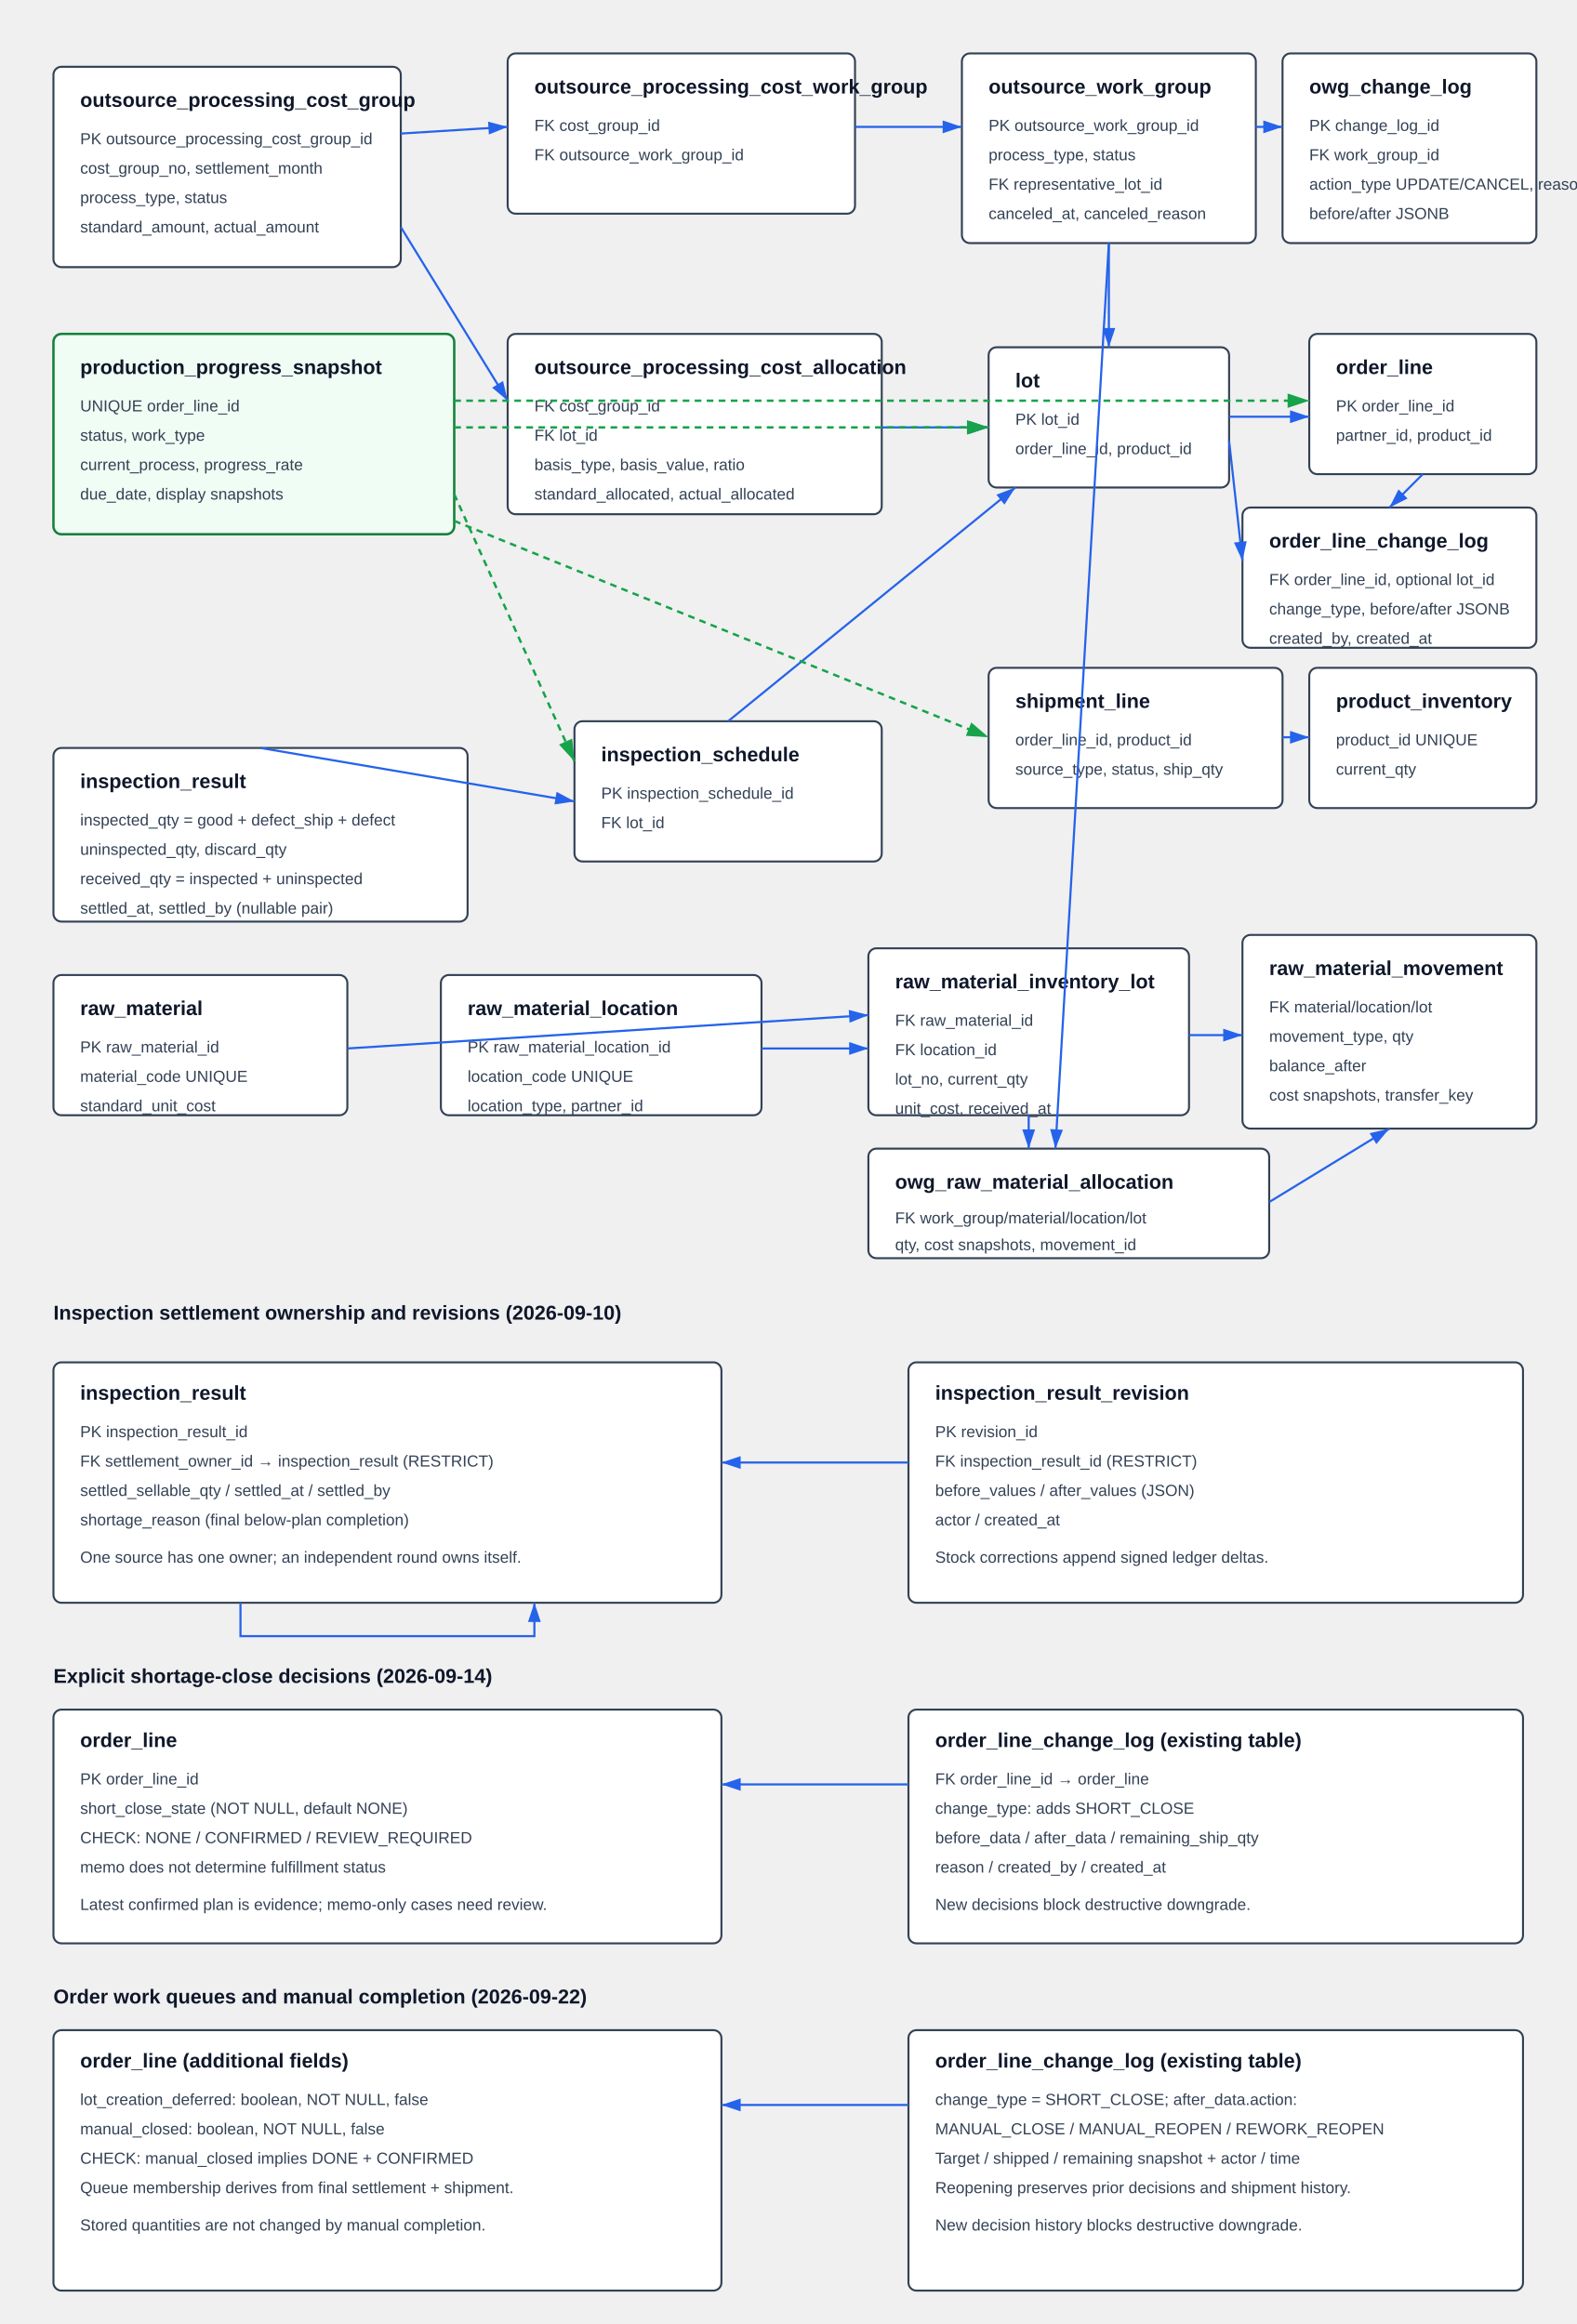
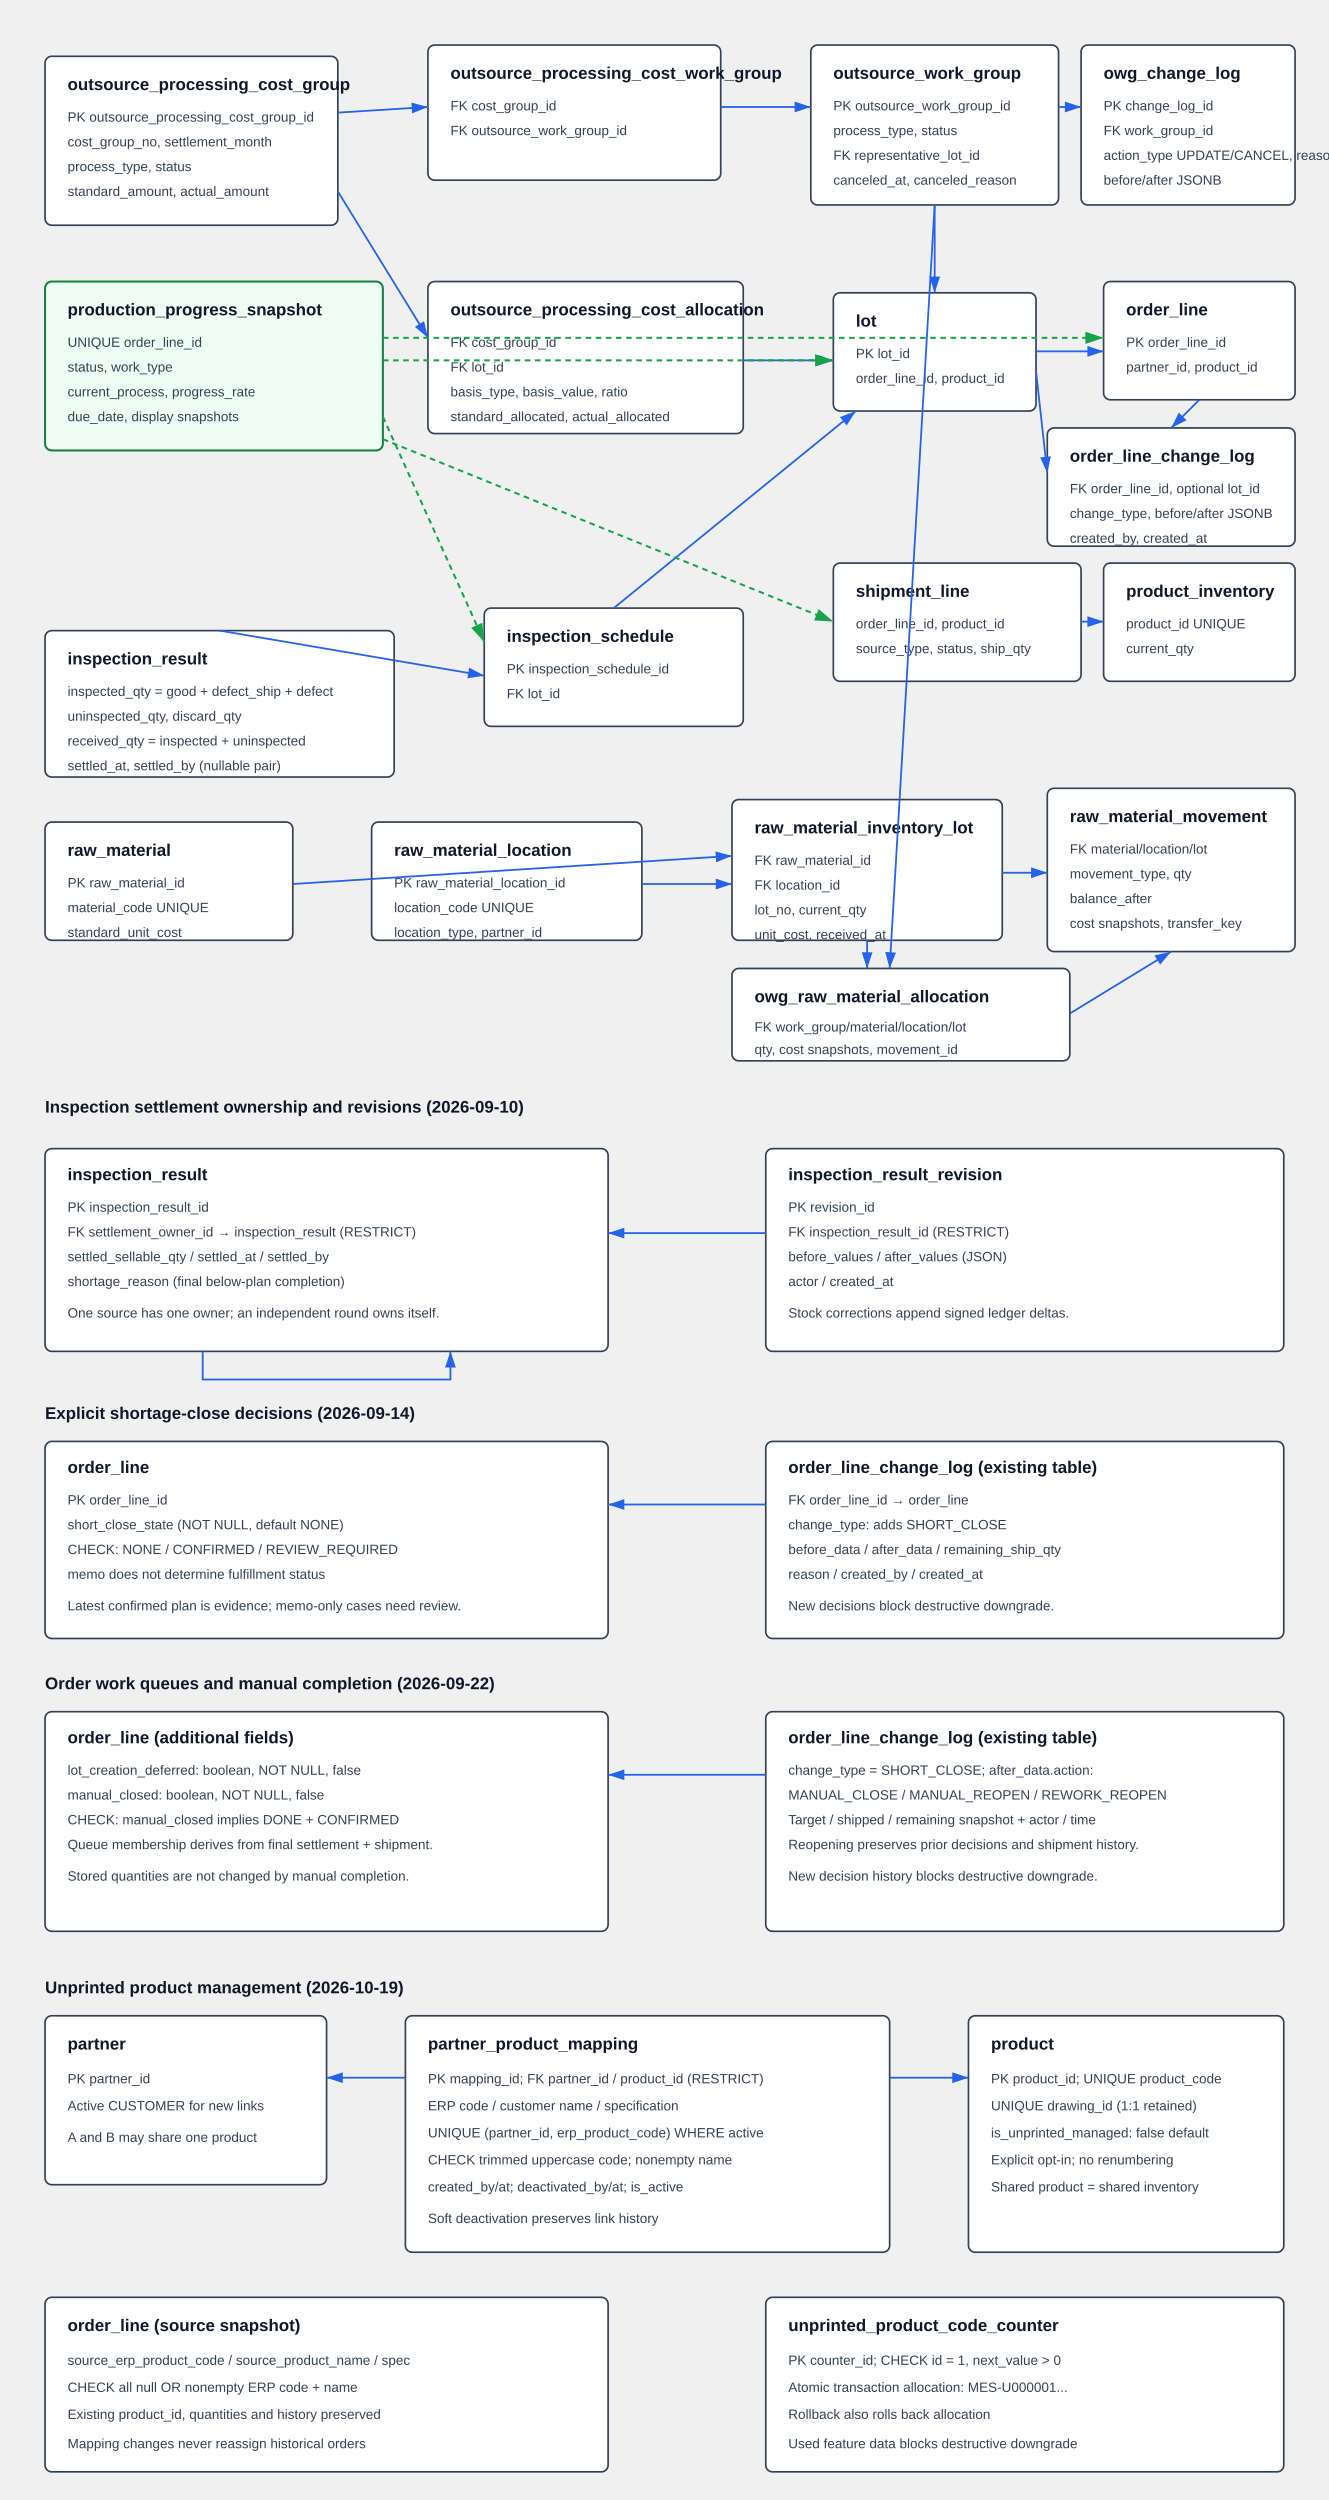
- <svg xmlns="http://www.w3.org/2000/svg" width="1180" height="1740" viewBox="0 0 1180 1740">
+ <svg xmlns="http://www.w3.org/2000/svg" width="1180" height="2220" viewBox="0 0 1180 2220">
  <style>
    .box { fill:#ffffff; stroke:#334155; stroke-width:1.5; rx:6; }
    .read { fill:#f0fdf4; stroke:#15803d; stroke-width:1.8; rx:6; }
    .title { font:700 15px Arial, sans-serif; fill:#0f172a; }
    .text { font:12px Arial, sans-serif; fill:#334155; }
    .line { stroke:#2563eb; stroke-width:1.6; fill:none; marker-end:url(#arrow); }
    .readline { stroke:#16a34a; stroke-width:1.8; fill:none; marker-end:url(#greenArrow); stroke-dasharray:5 4; }
  </style>
  <defs>
    <marker id="arrow" markerWidth="10" markerHeight="10" refX="9" refY="3" orient="auto" markerUnits="strokeWidth">
      <path d="M0,0 L0,6 L9,3 z" fill="#2563eb" />
    </marker>
    <marker id="greenArrow" markerWidth="10" markerHeight="10" refX="9" refY="3" orient="auto" markerUnits="strokeWidth">
      <path d="M0,0 L0,6 L9,3 z" fill="#16a34a" />
    </marker>
  </defs>
  <rect class="box" x="40" y="50" width="260" height="150" />
  <text class="title" x="60" y="80">outsource_processing_cost_group</text>
  <text class="text" x="60" y="108">PK outsource_processing_cost_group_id</text>
  <text class="text" x="60" y="130">cost_group_no, settlement_month</text>
  <text class="text" x="60" y="152">process_type, status</text>
  <text class="text" x="60" y="174">standard_amount, actual_amount</text>
  <rect class="box" x="380" y="40" width="260" height="120" />
  <text class="title" x="400" y="70">outsource_processing_cost_work_group</text>
  <text class="text" x="400" y="98">FK cost_group_id</text>
  <text class="text" x="400" y="120">FK outsource_work_group_id</text>
  <rect class="box" x="720" y="40" width="220" height="142" />
  <text class="title" x="740" y="70">outsource_work_group</text>
  <text class="text" x="740" y="98">PK outsource_work_group_id</text>
  <text class="text" x="740" y="120">process_type, status</text>
  <text class="text" x="740" y="142">FK representative_lot_id</text>
  <text class="text" x="740" y="164">canceled_at, canceled_reason</text>
  <rect class="box" x="960" y="40" width="190" height="142" />
  <text class="title" x="980" y="70">owg_change_log</text>
  <text class="text" x="980" y="98">PK change_log_id</text>
  <text class="text" x="980" y="120">FK work_group_id</text>
  <text class="text" x="980" y="142">action_type UPDATE/CANCEL, reason</text>
  <text class="text" x="980" y="164">before/after JSONB</text>
  <rect class="box" x="380" y="250" width="280" height="135" />
  <text class="title" x="400" y="280">outsource_processing_cost_allocation</text>
  <text class="text" x="400" y="308">FK cost_group_id</text>
  <text class="text" x="400" y="330">FK lot_id</text>
  <text class="text" x="400" y="352">basis_type, basis_value, ratio</text>
  <text class="text" x="400" y="374">standard_allocated, actual_allocated</text>
  <rect class="box" x="740" y="260" width="180" height="105" />
  <text class="title" x="760" y="290">lot</text>
  <text class="text" x="760" y="318">PK lot_id</text>
  <text class="text" x="760" y="340">order_line_id, product_id</text>
  <rect class="box" x="980" y="250" width="170" height="105" />
  <text class="title" x="1000" y="280">order_line</text>
  <text class="text" x="1000" y="308">PK order_line_id</text>
  <text class="text" x="1000" y="330">partner_id, product_id</text>
  <rect class="box" x="930" y="380" width="220" height="105" />
  <text class="title" x="950" y="410">order_line_change_log</text>
  <text class="text" x="950" y="438">FK order_line_id, optional lot_id</text>
  <text class="text" x="950" y="460">change_type, before/after JSONB</text>
  <text class="text" x="950" y="482">created_by, created_at</text>
  <rect class="read" x="40" y="250" width="300" height="150" />
  <text class="title" x="60" y="280">production_progress_snapshot</text>
  <text class="text" x="60" y="308">UNIQUE order_line_id</text>
  <text class="text" x="60" y="330">status, work_type</text>
  <text class="text" x="60" y="352">current_process, progress_rate</text>
  <text class="text" x="60" y="374">due_date, display snapshots</text>
  <rect class="box" x="40" y="560" width="310" height="130" />
  <text class="title" x="60" y="590">inspection_result</text>
  <text class="text" x="60" y="618">inspected_qty = good + defect_ship + defect</text>
  <text class="text" x="60" y="640">uninspected_qty, discard_qty</text>
  <text class="text" x="60" y="662">received_qty = inspected + uninspected</text>
  <text class="text" x="60" y="684">settled_at, settled_by (nullable pair)</text>
  <rect class="box" x="430" y="540" width="230" height="105" />
  <text class="title" x="450" y="570">inspection_schedule</text>
  <text class="text" x="450" y="598">PK inspection_schedule_id</text>
  <text class="text" x="450" y="620">FK lot_id</text>
  <rect class="box" x="740" y="500" width="220" height="105" />
  <text class="title" x="760" y="530">shipment_line</text>
  <text class="text" x="760" y="558">order_line_id, product_id</text>
  <text class="text" x="760" y="580">source_type, status, ship_qty</text>
  <rect class="box" x="980" y="500" width="170" height="105" />
  <text class="title" x="1000" y="530">product_inventory</text>
  <text class="text" x="1000" y="558">product_id UNIQUE</text>
  <text class="text" x="1000" y="580">current_qty</text>
  <rect class="box" x="40" y="730" width="220" height="105" />
  <text class="title" x="60" y="760">raw_material</text>
  <text class="text" x="60" y="788">PK raw_material_id</text>
  <text class="text" x="60" y="810">material_code UNIQUE</text>
  <text class="text" x="60" y="832">standard_unit_cost</text>
  <rect class="box" x="330" y="730" width="240" height="105" />
  <text class="title" x="350" y="760">raw_material_location</text>
  <text class="text" x="350" y="788">PK raw_material_location_id</text>
  <text class="text" x="350" y="810">location_code UNIQUE</text>
  <text class="text" x="350" y="832">location_type, partner_id</text>
  <rect class="box" x="650" y="710" width="240" height="125" />
  <text class="title" x="670" y="740">raw_material_inventory_lot</text>
  <text class="text" x="670" y="768">FK raw_material_id</text>
  <text class="text" x="670" y="790">FK location_id</text>
  <text class="text" x="670" y="812">lot_no, current_qty</text>
  <text class="text" x="670" y="834">unit_cost, received_at</text>
  <rect class="box" x="930" y="700" width="220" height="145" />
  <text class="title" x="950" y="730">raw_material_movement</text>
  <text class="text" x="950" y="758">FK material/location/lot</text>
  <text class="text" x="950" y="780">movement_type, qty</text>
  <text class="text" x="950" y="802">balance_after</text>
  <text class="text" x="950" y="824">cost snapshots, transfer_key</text>
  <rect class="box" x="650" y="860" width="300" height="82" />
  <text class="title" x="670" y="890">owg_raw_material_allocation</text>
  <text class="text" x="670" y="916">FK work_group/material/location/lot</text>
  <text class="text" x="670" y="936">qty, cost snapshots, movement_id</text>
  <path class="line" d="M300 100 L380 95" />
  <path class="line" d="M640 95 L720 95" />
  <path class="line" d="M940 95 L960 95" />
  <path class="line" d="M300 170 L380 300" />
  <path class="line" d="M660 320 L740 320" />
  <path class="line" d="M830 182 L830 260" />
  <path class="line" d="M920 312 L980 312" />
  <path class="line" d="M1065 355 L1040 380" />
  <path class="line" d="M920 330 L930 420" />
  <path class="line" d="M545 540 L760 365" />
  <path class="line" d="M195 560 L430 600" />
  <path class="line" d="M960 552 L980 552" />
  <path class="line" d="M260 785 L650 760" />
  <path class="line" d="M570 785 L650 785" />
  <path class="line" d="M890 775 L930 775" />
  <path class="line" d="M830 182 L790 860" />
  <path class="line" d="M770 835 L770 860" />
  <path class="line" d="M950 900 L1040 845" />
  <path class="readline" d="M340 320 L740 320" />
  <path class="readline" d="M340 300 L980 300" />
  <path class="readline" d="M340 370 L430 570" />
  <path class="readline" d="M340 390 L740 552" />
  <text class="title" x="40" y="988">Inspection settlement ownership and revisions (2026-09-10)</text>
  <rect class="box" x="40" y="1020" width="500" height="180" />
  <text class="title" x="60" y="1048">inspection_result</text>
  <text class="text" x="60" y="1076">PK inspection_result_id</text>
  <text class="text" x="60" y="1098">FK settlement_owner_id → inspection_result (RESTRICT)</text>
  <text class="text" x="60" y="1120">settled_sellable_qty / settled_at / settled_by</text>
  <text class="text" x="60" y="1142">shortage_reason (final below-plan completion)</text>
  <text class="text" x="60" y="1170">One source has one owner; an independent round owns itself.</text>
  <rect class="box" x="680" y="1020" width="460" height="180" />
  <text class="title" x="700" y="1048">inspection_result_revision</text>
  <text class="text" x="700" y="1076">PK revision_id</text>
  <text class="text" x="700" y="1098">FK inspection_result_id (RESTRICT)</text>
  <text class="text" x="700" y="1120">before_values / after_values (JSON)</text>
  <text class="text" x="700" y="1142">actor / created_at</text>
  <text class="text" x="700" y="1170">Stock corrections append signed ledger deltas.</text>
  <path class="line" d="M680 1095 L540 1095" />
  <path class="line" d="M180 1200 L180 1225 L400 1225 L400 1200" />
  <text class="title" x="40" y="1260">Explicit shortage-close decisions (2026-09-14)</text>
  <rect class="box" x="40" y="1280" width="500" height="175" />
  <text class="title" x="60" y="1308">order_line</text>
  <text class="text" x="60" y="1336">PK order_line_id</text>
  <text class="text" x="60" y="1358">short_close_state (NOT NULL, default NONE)</text>
  <text class="text" x="60" y="1380">CHECK: NONE / CONFIRMED / REVIEW_REQUIRED</text>
  <text class="text" x="60" y="1402">memo does not determine fulfillment status</text>
  <text class="text" x="60" y="1430">Latest confirmed plan is evidence; memo-only cases need review.</text>
  <rect class="box" x="680" y="1280" width="460" height="175" />
  <text class="title" x="700" y="1308">order_line_change_log (existing table)</text>
  <text class="text" x="700" y="1336">FK order_line_id → order_line</text>
  <text class="text" x="700" y="1358">change_type: adds SHORT_CLOSE</text>
  <text class="text" x="700" y="1380">before_data / after_data / remaining_ship_qty</text>
  <text class="text" x="700" y="1402">reason / created_by / created_at</text>
  <text class="text" x="700" y="1430">New decisions block destructive downgrade.</text>
  <path class="line" d="M680 1336 L540 1336" />
  <text class="title" x="40" y="1500">Order work queues and manual completion (2026-09-22)</text>
  <rect class="box" x="40" y="1520" width="500" height="195" />
  <text class="title" x="60" y="1548">order_line (additional fields)</text>
  <text class="text" x="60" y="1576">lot_creation_deferred: boolean, NOT NULL, false</text>
  <text class="text" x="60" y="1598">manual_closed: boolean, NOT NULL, false</text>
  <text class="text" x="60" y="1620">CHECK: manual_closed implies DONE + CONFIRMED</text>
  <text class="text" x="60" y="1642">Queue membership derives from final settlement + shipment.</text>
  <text class="text" x="60" y="1670">Stored quantities are not changed by manual completion.</text>
  <rect class="box" x="680" y="1520" width="460" height="195" />
  <text class="title" x="700" y="1548">order_line_change_log (existing table)</text>
  <text class="text" x="700" y="1576">change_type = SHORT_CLOSE; after_data.action:</text>
  <text class="text" x="700" y="1598">MANUAL_CLOSE / MANUAL_REOPEN / REWORK_REOPEN</text>
  <text class="text" x="700" y="1620">Target / shipped / remaining snapshot + actor / time</text>
  <text class="text" x="700" y="1642">Reopening preserves prior decisions and shipment history.</text>
  <text class="text" x="700" y="1670">New decision history blocks destructive downgrade.</text>
  <path class="line" d="M680 1576 L540 1576" />
+   <text class="title" x="40" y="1770">Unprinted product management (2026-10-19)</text>
+   <rect class="box" x="40" y="1790" width="250" height="150" />
+   <text class="title" x="60" y="1820">partner</text>
+   <text class="text" x="60" y="1850">PK partner_id</text>
+   <text class="text" x="60" y="1874">Active CUSTOMER for new links</text>
+   <text class="text" x="60" y="1902">A and B may share one product</text>
+   <rect class="box" x="360" y="1790" width="430" height="210" />
+   <text class="title" x="380" y="1820">partner_product_mapping</text>
+   <text class="text" x="380" y="1850">PK mapping_id; FK partner_id / product_id (RESTRICT)</text>
+   <text class="text" x="380" y="1874">ERP code / customer name / specification</text>
+   <text class="text" x="380" y="1898">UNIQUE (partner_id, erp_product_code) WHERE active</text>
+   <text class="text" x="380" y="1922">CHECK trimmed uppercase code; nonempty name</text>
+   <text class="text" x="380" y="1946">created_by/at; deactivated_by/at; is_active</text>
+   <text class="text" x="380" y="1974">Soft deactivation preserves link history</text>
+   <rect class="box" x="860" y="1790" width="280" height="210" />
+   <text class="title" x="880" y="1820">product</text>
+   <text class="text" x="880" y="1850">PK product_id; UNIQUE product_code</text>
+   <text class="text" x="880" y="1874">UNIQUE drawing_id (1:1 retained)</text>
+   <text class="text" x="880" y="1898">is_unprinted_managed: false default</text>
+   <text class="text" x="880" y="1922">Explicit opt-in; no renumbering</text>
+   <text class="text" x="880" y="1946">Shared product = shared inventory</text>
+   <path class="line" d="M360 1845 L290 1845" />
+   <path class="line" d="M790 1845 L860 1845" />
+   <rect class="box" x="40" y="2040" width="500" height="155" />
+   <text class="title" x="60" y="2070">order_line (source snapshot)</text>
+   <text class="text" x="60" y="2100">source_erp_product_code / source_product_name / spec</text>
+   <text class="text" x="60" y="2124">CHECK all null OR nonempty ERP code + name</text>
+   <text class="text" x="60" y="2148">Existing product_id, quantities and history preserved</text>
+   <text class="text" x="60" y="2174">Mapping changes never reassign historical orders</text>
+   <rect class="box" x="680" y="2040" width="460" height="155" />
+   <text class="title" x="700" y="2070">unprinted_product_code_counter</text>
+   <text class="text" x="700" y="2100">PK counter_id; CHECK id = 1, next_value &gt; 0</text>
+   <text class="text" x="700" y="2124">Atomic transaction allocation: MES-U000001...</text>
+   <text class="text" x="700" y="2148">Rollback also rolls back allocation</text>
+   <text class="text" x="700" y="2174">Used feature data blocks destructive downgrade</text>
</svg>
